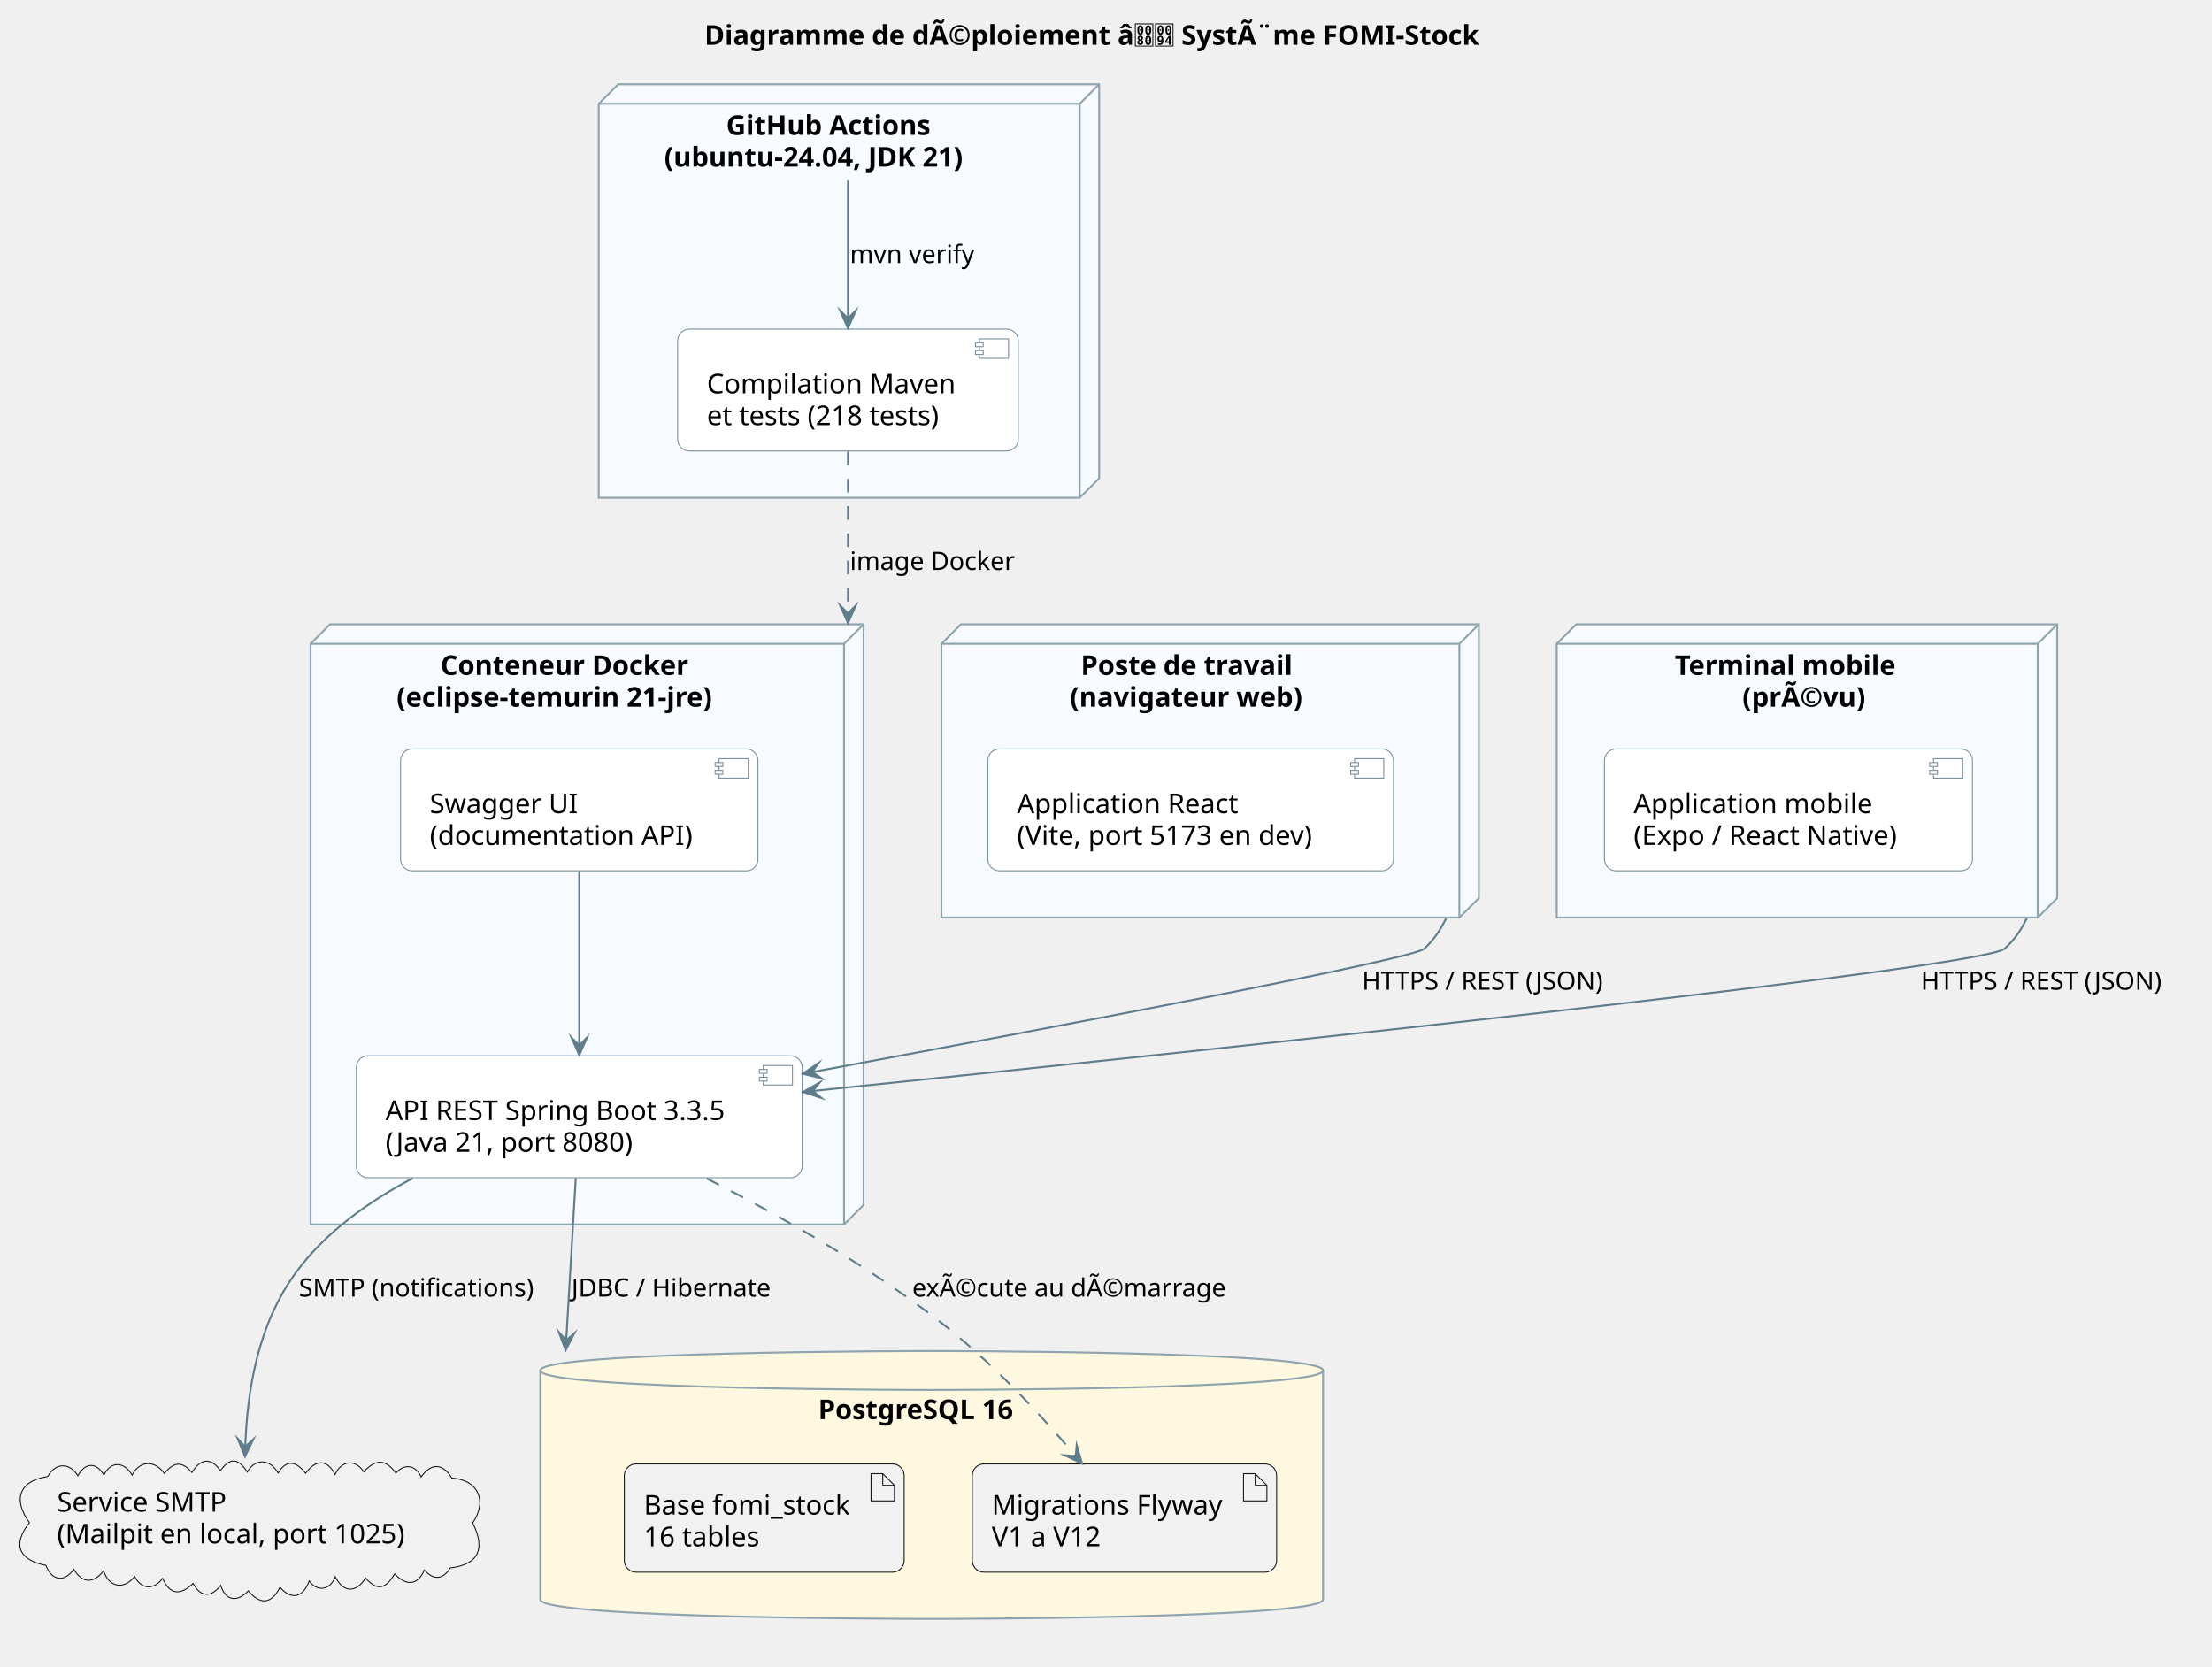
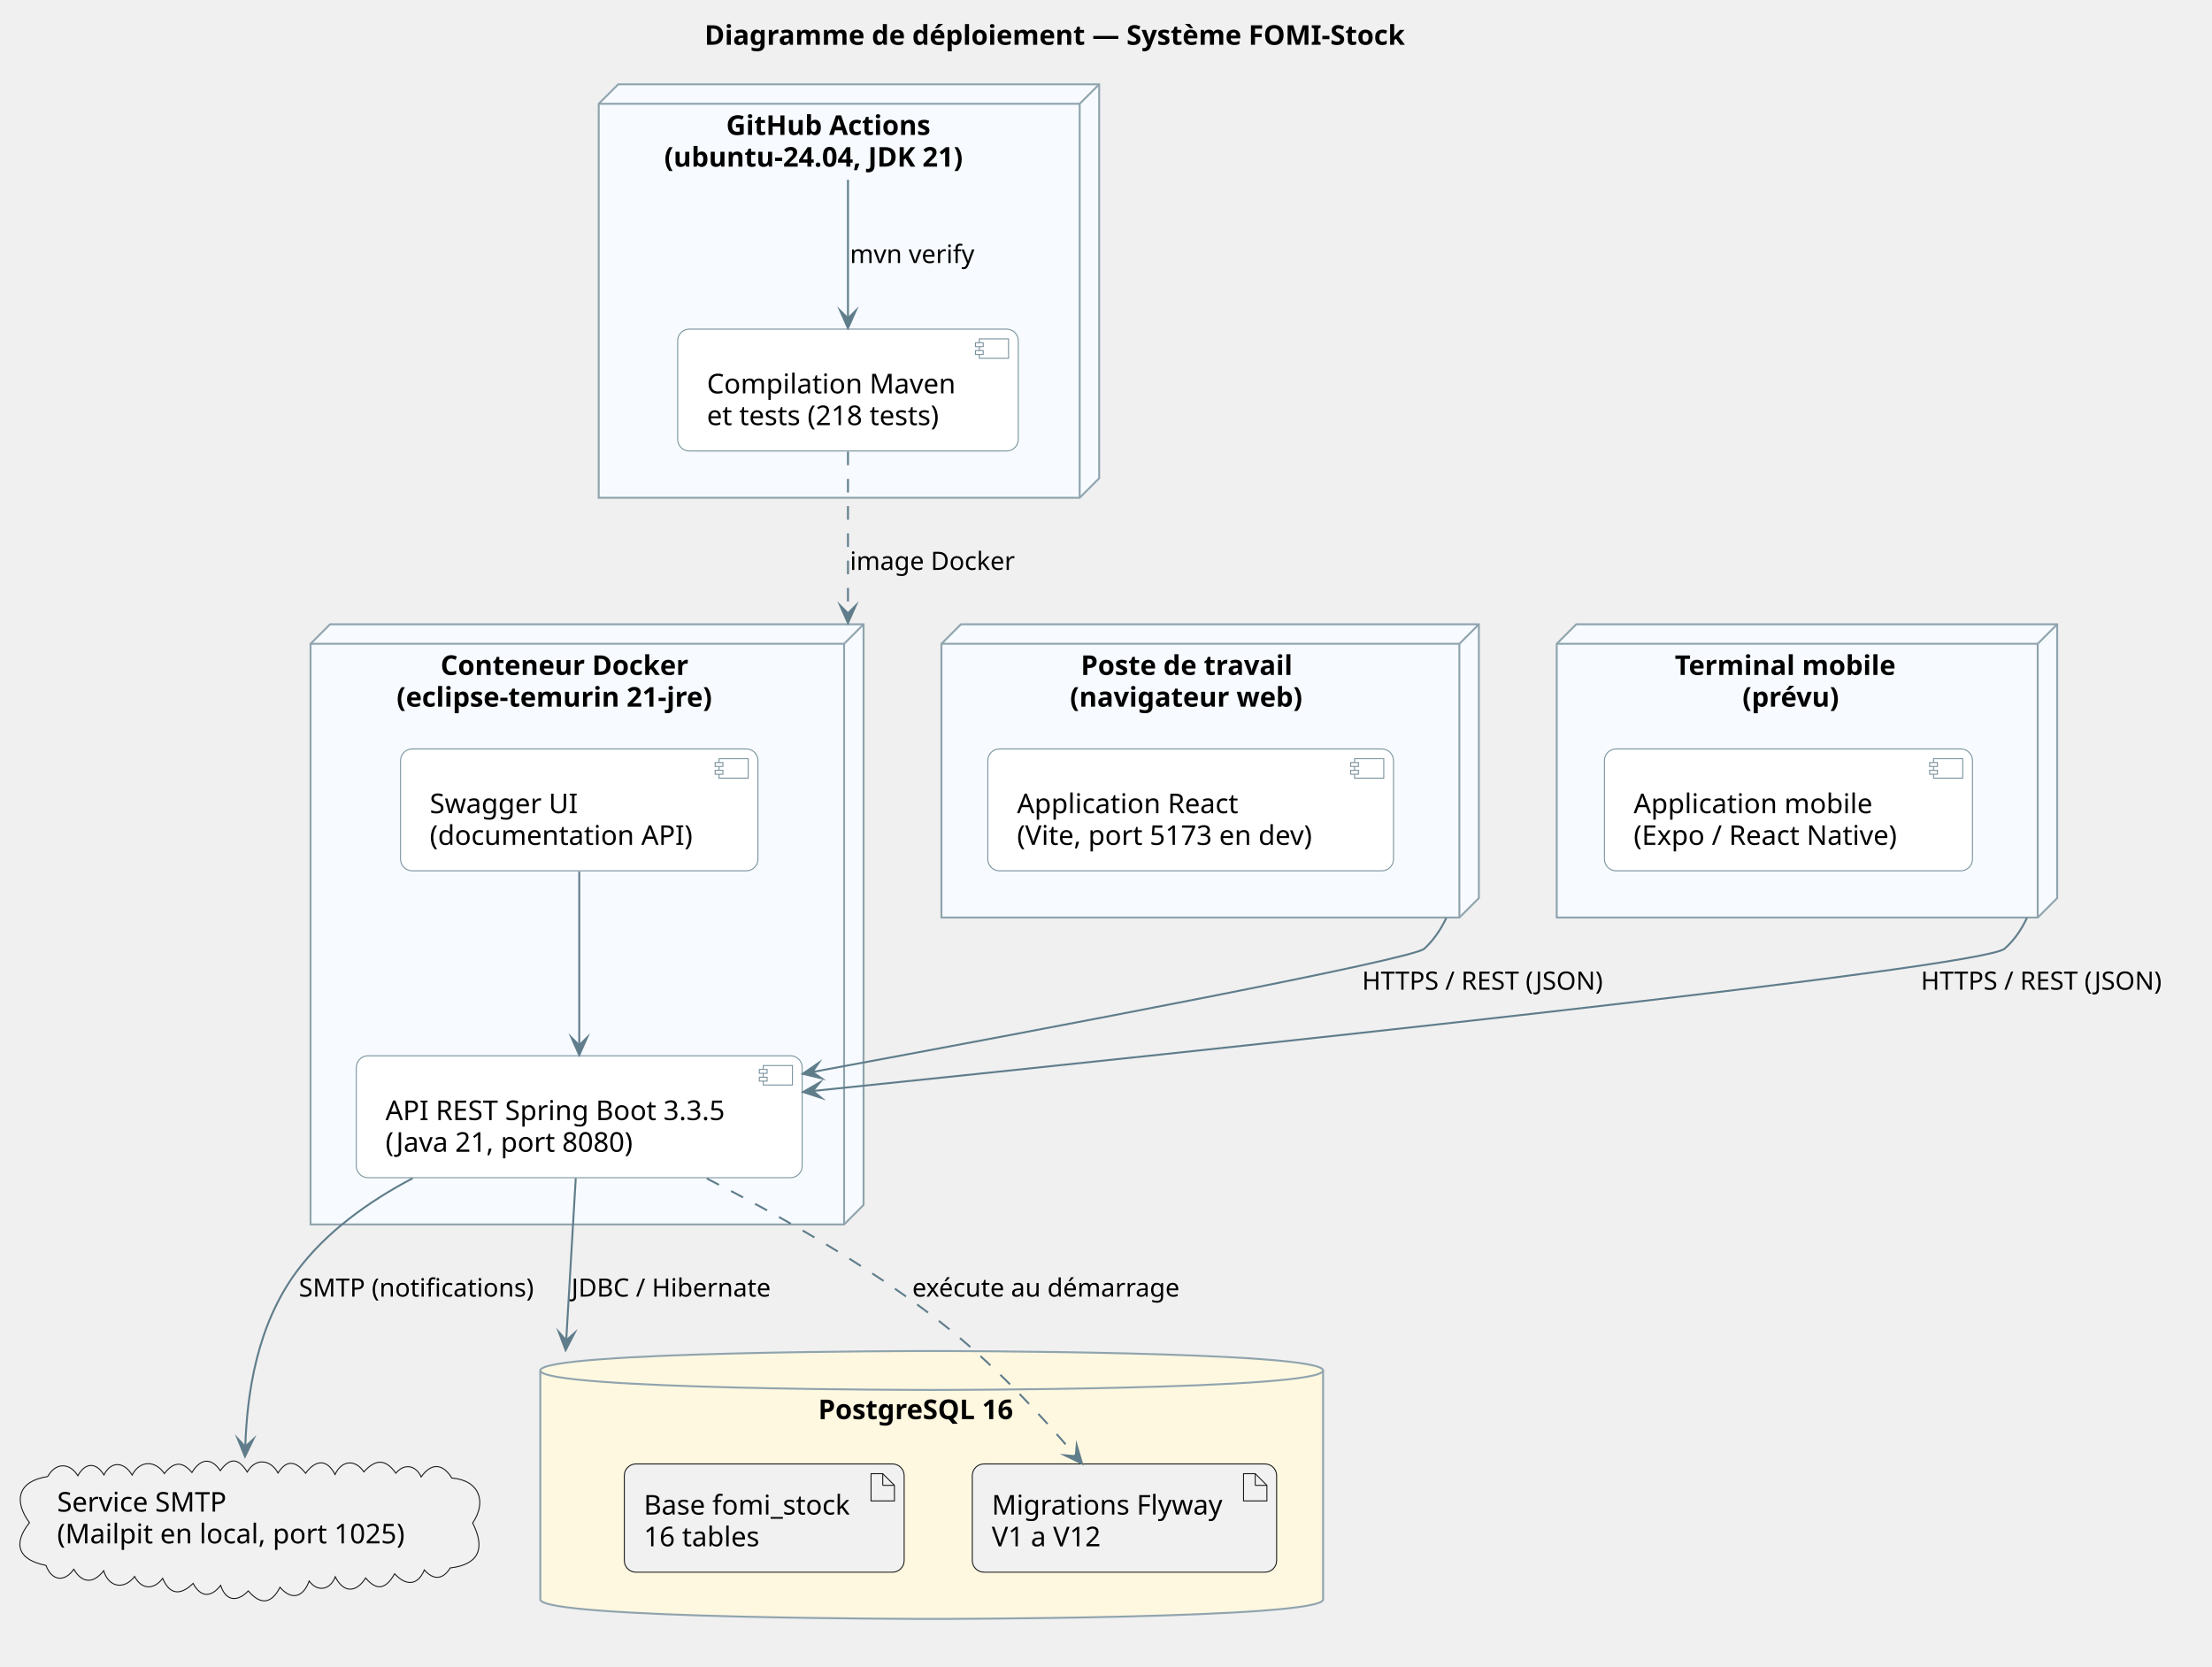
<svg xmlns="http://www.w3.org/2000/svg" version="1.1" data-diagram-type="DESCRIPTION" style="width:1136px;height:856px;background:#FFFFFF;" width="1136px" height="856px" viewBox="0 0 1136 856" zoomAndPan="magnify" preserveAspectRatio="none" contentStyleType="text/css">
  <defs />
  <g font-family="sans-serif" lengthAdjust="spacing">
    <g class="title" data-source-line="1">
-       <text x="361.808" y="22.995" fill="#000" font-size="14" textLength="406.021" font-weight="700" font-family="'Segoe UI'">Diagramme de dÃ©ploiement â SystÃ¨me FOMI-Stock</text>
+       <text x="361.808" y="22.995" fill="#000" font-size="14" textLength="406.021" font-weight="700" font-family="'Segoe UI'">Diagramme de déploiement — Système FOMI-Stock</text>
    </g>
    <g class="cluster" data-qualified-name="CLIENT" id="ent0001" data-source-line="14">
      <polygon points="483.485,330.617,493.485,320.617,759.485,320.617,759.485,461.207,749.485,471.207,483.485,471.207,483.485,330.617" fill="#F7FBFF" style="stroke:#90A4AE;stroke-width:1;stroke-linejoin:miter;stroke-miterlimit:10;" />
      <line x1="749.485" y1="330.617" x2="759.485" y2="320.617" style="stroke:#90A4AE;stroke-width:1;" />
      <line x1="483.485" y1="330.617" x2="749.485" y2="330.617" style="stroke:#90A4AE;stroke-width:1;" />
      <line x1="749.485" y1="330.617" x2="749.485" y2="471.207" style="stroke:#90A4AE;stroke-width:1;" />
      <text x="555.045" y="346.612" fill="#000" font-size="14" textLength="124.879" font-weight="700" font-family="'Segoe UI'">Poste de travail</text>
      <text x="549.491" y="362.909" fill="#000" font-size="14" textLength="135.987" font-weight="700" font-family="'Segoe UI'">(navigateur web)</text>
    </g>
    <g class="cluster" data-qualified-name="MOBILE" id="ent0003" data-source-line="18">
      <polygon points="799.485,330.617,809.485,320.617,1056.485,320.617,1056.485,461.207,1046.485,471.207,799.485,471.207,799.485,330.617" fill="#F7FBFF" style="stroke:#90A4AE;stroke-width:1;stroke-linejoin:miter;stroke-miterlimit:10;" />
      <line x1="1046.485" y1="330.617" x2="1056.485" y2="320.617" style="stroke:#90A4AE;stroke-width:1;" />
      <line x1="799.485" y1="330.617" x2="1046.485" y2="330.617" style="stroke:#90A4AE;stroke-width:1;" />
      <line x1="1046.485" y1="330.617" x2="1046.485" y2="471.207" style="stroke:#90A4AE;stroke-width:1;" />
      <text x="860.113" y="346.612" fill="#000" font-size="14" textLength="127.743" font-weight="700" font-family="'Segoe UI'">Terminal mobile</text>
-       <text x="894.829" y="362.909" fill="#000" font-size="14" textLength="58.311" font-weight="700" font-family="'Segoe UI'">(prÃ©vu)</text>
+       <text x="894.829" y="362.909" fill="#000" font-size="14" textLength="58.311" font-weight="700" font-family="'Segoe UI'">(prévu)</text>
    </g>
    <g class="cluster" data-qualified-name="DOCKER" id="ent0005" data-source-line="23">
      <polygon points="159.485,330.617,169.485,320.617,443.485,320.617,443.485,618.807,433.485,628.807,159.485,628.807,159.485,330.617" fill="#F7FBFF" style="stroke:#90A4AE;stroke-width:1;stroke-linejoin:miter;stroke-miterlimit:10;" />
      <line x1="433.485" y1="330.617" x2="443.485" y2="320.617" style="stroke:#90A4AE;stroke-width:1;" />
      <line x1="159.485" y1="330.617" x2="433.485" y2="330.617" style="stroke:#90A4AE;stroke-width:1;" />
      <line x1="433.485" y1="330.617" x2="433.485" y2="628.807" style="stroke:#90A4AE;stroke-width:1;" />
      <text x="226.234" y="346.612" fill="#000" font-size="14" textLength="142.502" font-weight="700" font-family="'Segoe UI'">Conteneur Docker</text>
      <text x="203.672" y="362.909" fill="#000" font-size="14" textLength="187.626" font-weight="700" font-family="'Segoe UI'">(eclipse-temurin 21-jre)</text>
    </g>
    <g class="cluster" data-qualified-name="PG" id="ent0008" data-source-line="29">
      <path d="M277.485,703.807 C277.485,693.807 478.485,693.807 478.485,693.807 C478.485,693.807 679.485,693.807 679.485,703.807 L679.485,821.397 C679.485,831.397 478.485,831.397 478.485,831.397 C478.485,831.397 277.485,831.397 277.485,821.397 L277.485,703.807" style="stroke:#90A4AE;stroke-width:1;" fill="#FFF8E1" />
      <path d="M277.485,703.807 C277.485,713.807 478.485,713.807 478.485,713.807 C478.485,713.807 679.485,713.807 679.485,703.807" style="stroke:#90A4AE;stroke-width:1;" fill="none" />
      <text x="420.191" y="728.802" fill="#000" font-size="14" textLength="116.587" font-weight="700" font-family="'Segoe UI'">PostgreSQL 16</text>
    </g>
    <g class="cluster" data-qualified-name="CI" id="ent0012" data-source-line="38">
      <polygon points="307.485,53.297,317.485,43.297,564.485,43.297,564.485,245.617,554.485,255.617,307.485,255.617,307.485,53.297" fill="#F7FBFF" style="stroke:#90A4AE;stroke-width:1;stroke-linejoin:miter;stroke-miterlimit:10;" />
      <line x1="554.485" y1="53.297" x2="564.485" y2="43.297" style="stroke:#90A4AE;stroke-width:1;" />
      <line x1="307.485" y1="53.297" x2="554.485" y2="53.297" style="stroke:#90A4AE;stroke-width:1;" />
      <line x1="554.485" y1="53.297" x2="554.485" y2="255.617" style="stroke:#90A4AE;stroke-width:1;" />
      <text x="372.932" y="69.292" fill="#000" font-size="14" textLength="118.104" font-weight="700" font-family="'Segoe UI'">GitHub Actions</text>
      <text x="341.135" y="85.589" fill="#000" font-size="14" textLength="181.699" font-weight="700" font-family="'Segoe UI'">(ubuntu-24.04, JDK 21)</text>
    </g>
    <g class="entity" data-qualified-name="CLIENT.WEB" id="ent0002" data-source-line="15">
      <rect x="507.305" y="384.617" width="208.342" height="62.594" fill="#FFF" style="stroke:#78909C;stroke-width:0.5;" rx="6" ry="6" />
      <rect x="695.647" y="389.617" width="15" height="10" fill="#FFF" style="stroke:#78909C;stroke-width:0.5;" />
      <rect x="693.647" y="391.617" width="4" height="2" fill="#FFF" style="stroke:#78909C;stroke-width:0.5;" />
      <rect x="693.647" y="395.617" width="4" height="2" fill="#FFF" style="stroke:#78909C;stroke-width:0.5;" />
      <text x="522.305" y="417.612" fill="#000" font-size="14" textLength="122.78" font-family="'Segoe UI'">Application React</text>
      <text x="522.305" y="433.909" fill="#000" font-size="14" textLength="168.342" font-family="'Segoe UI'">(Vite, port 5173 en dev)</text>
    </g>
    <g class="entity" data-qualified-name="MOBILE.APP" id="ent0004" data-source-line="19">
      <rect x="823.975" y="384.617" width="189.01" height="62.594" fill="#FFF" style="stroke:#78909C;stroke-width:0.5;" rx="6" ry="6" />
      <rect x="992.984" y="389.617" width="15" height="10" fill="#FFF" style="stroke:#78909C;stroke-width:0.5;" />
      <rect x="990.984" y="391.617" width="4" height="2" fill="#FFF" style="stroke:#78909C;stroke-width:0.5;" />
      <rect x="990.984" y="395.617" width="4" height="2" fill="#FFF" style="stroke:#78909C;stroke-width:0.5;" />
      <text x="838.975" y="417.612" fill="#000" font-size="14" textLength="130.156" font-family="'Segoe UI'">Application mobile</text>
      <text x="838.975" y="433.909" fill="#000" font-size="14" textLength="149.01" font-family="'Segoe UI'">(Expo / React Native)</text>
    </g>
    <g class="entity" data-qualified-name="DOCKER.API" id="ent0006" data-source-line="24">
      <rect x="182.985" y="542.207" width="228.986" height="62.594" fill="#FFF" style="stroke:#78909C;stroke-width:0.5;" rx="6" ry="6" />
      <rect x="391.971" y="547.207" width="15" height="10" fill="#FFF" style="stroke:#78909C;stroke-width:0.5;" />
      <rect x="389.971" y="549.207" width="4" height="2" fill="#FFF" style="stroke:#78909C;stroke-width:0.5;" />
      <rect x="389.971" y="553.207" width="4" height="2" fill="#FFF" style="stroke:#78909C;stroke-width:0.5;" />
      <text x="197.985" y="575.202" fill="#000" font-size="14" textLength="188.986" font-family="'Segoe UI'">API REST Spring Boot 3.3.5</text>
      <text x="197.985" y="591.499" fill="#000" font-size="14" textLength="140.438" font-family="'Segoe UI'">(Java 21, port 8080)</text>
    </g>
    <g class="entity" data-qualified-name="DOCKER.SWAGGER" id="ent0007" data-source-line="25">
      <rect x="205.705" y="384.617" width="183.555" height="62.594" fill="#FFF" style="stroke:#78909C;stroke-width:0.5;" rx="6" ry="6" />
      <rect x="369.259" y="389.617" width="15" height="10" fill="#FFF" style="stroke:#78909C;stroke-width:0.5;" />
      <rect x="367.259" y="391.617" width="4" height="2" fill="#FFF" style="stroke:#78909C;stroke-width:0.5;" />
      <rect x="367.259" y="395.617" width="4" height="2" fill="#FFF" style="stroke:#78909C;stroke-width:0.5;" />
      <text x="220.705" y="417.612" fill="#000" font-size="14" textLength="79.885" font-family="'Segoe UI'">Swagger UI</text>
      <text x="220.705" y="433.909" fill="#000" font-size="14" textLength="143.555" font-family="'Segoe UI'">(documentation API)</text>
    </g>
    <g class="entity" data-qualified-name="PG.SCHEMA" id="ent0009" data-source-line="30">
      <rect x="320.625" y="751.807" width="143.716" height="55.594" fill="#F1F1F1" style="stroke:#181818;stroke-width:0.5;" rx="6" ry="6" />
      <polygon points="447.341,756.807,447.341,770.807,459.341,770.807,459.341,762.807,453.341,756.807,447.341,756.807" fill="#F1F1F1" style="stroke:#181818;stroke-width:0.5;stroke-linejoin:miter;stroke-miterlimit:10;" />
      <line x1="453.341" y1="756.807" x2="453.341" y2="762.807" style="stroke:#181818;stroke-width:0.5;" />
      <line x1="459.341" y1="762.807" x2="453.341" y2="762.807" style="stroke:#181818;stroke-width:0.5;" />
      <text x="330.625" y="777.802" fill="#000" font-size="14" textLength="113.716" font-family="'Segoe UI'">Base fomi_stock</text>
      <text x="330.625" y="794.099" fill="#000" font-size="14" textLength="65.017" font-family="'Segoe UI'">16 tables</text>
    </g>
    <g class="entity" data-qualified-name="PG.FLYWAY" id="ent0010" data-source-line="31">
      <rect x="499.335" y="751.807" width="156.294" height="55.594" fill="#F1F1F1" style="stroke:#181818;stroke-width:0.5;" rx="6" ry="6" />
      <polygon points="638.629,756.807,638.629,770.807,650.629,770.807,650.629,762.807,644.629,756.807,638.629,756.807" fill="#F1F1F1" style="stroke:#181818;stroke-width:0.5;stroke-linejoin:miter;stroke-miterlimit:10;" />
      <line x1="644.629" y1="756.807" x2="644.629" y2="762.807" style="stroke:#181818;stroke-width:0.5;" />
      <line x1="650.629" y1="762.807" x2="644.629" y2="762.807" style="stroke:#181818;stroke-width:0.5;" />
      <text x="509.335" y="777.802" fill="#000" font-size="14" textLength="126.294" font-family="'Segoe UI'">Migrations Flyway</text>
      <text x="509.335" y="794.099" fill="#000" font-size="14" textLength="63.355" font-family="'Segoe UI'">V1 a V12</text>
    </g>
    <g class="entity" data-qualified-name="CI.BUILD" id="ent0013" data-source-line="39">
      <rect x="348.025" y="169.017" width="174.921" height="62.594" fill="#FFF" style="stroke:#78909C;stroke-width:0.5;" rx="6" ry="6" />
      <rect x="502.946" y="174.017" width="15" height="10" fill="#FFF" style="stroke:#78909C;stroke-width:0.5;" />
      <rect x="500.946" y="176.017" width="4" height="2" fill="#FFF" style="stroke:#78909C;stroke-width:0.5;" />
      <rect x="500.946" y="180.017" width="4" height="2" fill="#FFF" style="stroke:#78909C;stroke-width:0.5;" />
      <text x="363.025" y="202.012" fill="#000" font-size="14" textLength="134.921" font-family="'Segoe UI'">Compilation Maven</text>
      <text x="363.025" y="218.309" fill="#000" font-size="14" textLength="133.458" font-family="'Segoe UI'">et tests (218 tests)</text>
    </g>
    <g class="entity" data-qualified-name="SMTP" id="ent0011" data-source-line="35">
      <path d="M24.497,758.293 C28.45,751.155 35.647,750.849 39.987,757.87 C43.666,751.104 49.283,750.702 53.372,757.464 C57.216,749.814 64.063,750.936 67.841,757.532 C71.841,749.817 79.727,749.855 84.416,756.75 C89.041,750.773 93.486,750.147 98.574,756.206 C102.671,749.403 108.121,747.952 113.148,755.244 C118.364,748.111 122.505,748.964 126.989,755.961 C131.259,748.472 138.99,749.479 142.789,756.474 C147.465,748.927 152.396,750.785 156.944,756.609 C161.871,749.851 167.776,748.841 172.068,757.243 C175.337,750.044 182.312,749.083 186.866,755.886 C192.755,749.306 197.991,749.03 203.292,756.571 C207.654,751.307 213.594,752.451 216.287,758.49 C221.475,751.131 227.392,751.451 232.044,759.055 C245.995,760.096 250.262,771.13 242.734,782.124 C249.147,794.735 246.466,803.407 231.222,805.225 C227.45,811.32 222.58,811.594 217.933,806.242 C214.316,814.782 208.19,814.202 202.685,808.224 C198.537,815.385 194.022,817.773 187.775,810.374 C182.913,818.1 176.401,818.147 172.173,809.761 C169.761,816.314 163.227,817.976 158.771,811.937 C155.858,820.031 149.975,822.268 143.79,815.162 C139.376,823.847 133.729,824.331 127.501,817.008 C121.967,822.838 116.028,822.417 113.3,814.176 C108.429,820.501 103.057,820.455 99.175,813.15 C92.889,819.249 87.35,819.389 83.526,810.567 C79.091,816.545 72.713,816.497 69.142,809.602 C63.674,816.643 55.807,815.2 53.236,806.647 C48.162,813.233 42.265,813.382 37.899,805.876 C33.016,812.923 26.453,811.681 23.617,803.903 C9.938,801.258 6,793.442 15.13,781.971 C6.657,770.414 9.446,760.545 24.497,758.293" style="stroke:#181818;stroke-width:0.5;" fill="#F1F1F1" />
      <text x="29.325" y="776.302" fill="#000" font-size="14" textLength="94.151" font-family="'Segoe UI'">Service SMTP</text>
      <text x="29.325" y="792.599" fill="#000" font-size="14" textLength="194.312" font-family="'Segoe UI'">(Mailpit en local, port 1025)</text>
    </g>
    <g class="link" data-entity-1="ent0001" data-entity-2="ent0006" id="lnk14" data-source-line="43" data-link-type="dependency">
      <path d="M742.764,471.404 C742.711,471.515 742.658,471.627 742.604,471.738 C742.389,472.184 742.17,472.627 741.945,473.068 C741.046,474.829 740.067,476.543 738.999,478.194 C736.865,481.496 734.378,484.544 731.485,487.207 C725.525,492.697 543.751,527.096 417.191,550.536" style="stroke:#607D8B;stroke-width:1;" fill="none" id="CLIENT-to-API" />
      <polygon points="412.275,551.447,421.853,553.741,417.191,550.536,420.396,545.875,412.275,551.447" fill="#607D8B" style="stroke:#607D8B;stroke-width:1;stroke-linejoin:miter;stroke-miterlimit:10;" />
      <text x="699.485" y="508.274" fill="#000" font-size="13" textLength="134.151" font-family="'Segoe UI'">HTTPS / REST (JSON)</text>
    </g>
    <g class="link" data-entity-1="ent0003" data-entity-2="ent0006" id="lnk15" data-source-line="44" data-link-type="dependency">
      <path d="M1040.983,471.32 C1040.879,471.543 1040.774,471.765 1040.668,471.986 C1040.456,472.429 1040.239,472.869 1040.016,473.305 C1039.126,475.052 1038.15,476.748 1037.081,478.377 C1034.942,481.634 1032.431,484.623 1029.485,487.207 C1017.985,497.287 620.628,539.345 417.438,560.275" style="stroke:#607D8B;stroke-width:1;" fill="none" id="MOBILE-to-API" />
      <polygon points="412.465,560.787,421.827,563.844,417.438,560.275,421.007,555.886,412.465,560.787" fill="#607D8B" style="stroke:#607D8B;stroke-width:1;stroke-linejoin:miter;stroke-miterlimit:10;" />
      <text x="986.485" y="508.274" fill="#000" font-size="13" textLength="134.151" font-family="'Segoe UI'">HTTPS / REST (JSON)</text>
    </g>
    <g class="link" data-entity-1="ent0007" data-entity-2="ent0006" id="lnk16" data-source-line="45" data-link-type="dependency">
      <path d="M297.485,447.657 C297.485,474.927 297.485,509.567 297.485,536.827" style="stroke:#607D8B;stroke-width:1;" fill="none" id="SWAGGER-to-API" />
      <polygon points="297.485,541.827,301.485,532.827,297.485,536.827,293.485,532.827,297.485,541.827" fill="#607D8B" style="stroke:#607D8B;stroke-width:1;stroke-linejoin:miter;stroke-miterlimit:10;" />
    </g>
    <g class="link" data-entity-1="ent0006" data-entity-2="ent0008" id="lnk17" data-source-line="46" data-link-type="dependency">
      <path d="M295.685,605.057 C294.86,619.069 293.823,636.695 292.728,655.307 C292.181,664.613 291.619,674.165 291.063,683.636 C290.923,686.004 290.784,688.366 290.646,690.719 C290.612,691.307 290.577,691.894 290.543,692.481 C290.525,692.774 290.802,688.076 290.784,688.369" style="stroke:#607D8B;stroke-width:1;" fill="none" id="API-to-PG" />
      <polygon points="290.491,693.36,295.012,684.611,290.784,688.369,287.026,684.141,290.491,693.36" fill="#607D8B" style="stroke:#607D8B;stroke-width:1;stroke-linejoin:miter;stroke-miterlimit:10;" />
      <text x="293.485" y="665.874" fill="#000" font-size="13" textLength="108.767" font-family="'Segoe UI'">JDBC / Hibernate</text>
    </g>
    <g class="link" data-entity-1="ent0006" data-entity-2="ent0011" id="lnk18" data-source-line="47" data-link-type="dependency">
      <path d="M211.895,605.117 C189.585,616.867 167.595,632.487 152.485,652.807 C131.915,680.447 126.857,715.54 125.967,742.99" style="stroke:#607D8B;stroke-width:1;" fill="none" id="API-to-SMTP" />
      <polygon points="125.805,747.987,130.094,739.121,125.967,742.99,122.098,738.862,125.805,747.987" fill="#607D8B" style="stroke:#607D8B;stroke-width:1;stroke-linejoin:miter;stroke-miterlimit:10;" />
      <text x="153.485" y="665.874" fill="#000" font-size="13" textLength="129.403" font-family="'Segoe UI'">SMTP (notifications)</text>
    </g>
    <g class="link" data-entity-1="ent0006" data-entity-2="ent0010" id="lnk19" data-source-line="48" data-link-type="dependency">
      <path d="M363.005,605.227 C399.535,623.807 444.885,649.367 481.485,677.807 C509.725,699.747 534.163,726.191 552.483,747.821" style="stroke:#607D8B;stroke-width:1;stroke-dasharray:7,7;" fill="none" id="API-to-FLYWAY" />
      <polygon points="555.715,751.637,552.95,742.184,552.483,747.821,546.846,747.354,555.715,751.637" fill="#607D8B" style="stroke:#607D8B;stroke-width:1;stroke-linejoin:miter;stroke-miterlimit:10;" />
-       <text x="468.485" y="665.874" fill="#000" font-size="13" textLength="148.427" font-family="'Segoe UI'">exÃ©cute au dÃ©marrage</text>
+       <text x="468.485" y="665.874" fill="#000" font-size="13" textLength="148.427" font-family="'Segoe UI'">exécute au démarrage</text>
    </g>
    <g class="link" data-entity-1="ent0012" data-entity-2="ent0013" id="lnk20" data-source-line="49" data-link-type="dependency">
      <path d="M435.485,92.327 C435.485,96.327 435.485,133.357 435.485,163.527" style="stroke:#607D8B;stroke-width:1;" fill="none" id="CI-to-BUILD" />
      <polygon points="435.485,168.527,439.485,159.527,435.485,163.527,431.485,159.527,435.485,168.527" fill="#607D8B" style="stroke:#607D8B;stroke-width:1;stroke-linejoin:miter;stroke-miterlimit:10;" />
      <text x="436.485" y="135.084" fill="#000" font-size="13" textLength="69.646" font-family="'Segoe UI'">mvn verify</text>
    </g>
    <g class="link" data-entity-1="ent0013" data-entity-2="ent0005" id="lnk21" data-source-line="50" data-link-type="dependency">
      <path d="M435.485,231.917 C435.485,246.452 435.485,264.916 435.485,284.494 C435.485,294.284 435.485,304.352 435.485,314.347 C435.485,315.596 435.485,316.844 435.485,318.091 C435.485,318.714 435.485,314.336 435.485,314.959" style="stroke:#607D8B;stroke-width:1;stroke-dasharray:7,7;" fill="none" id="BUILD-to-DOCKER" />
      <polygon points="435.485,319.959,439.485,310.959,435.485,314.959,431.485,310.959,435.485,319.959" fill="#607D8B" style="stroke:#607D8B;stroke-width:1;stroke-linejoin:miter;stroke-miterlimit:10;" />
      <text x="436.485" y="292.684" fill="#000" font-size="13" textLength="90.606" font-family="'Segoe UI'">image Docker</text>
    </g>
  </g>
</svg>
